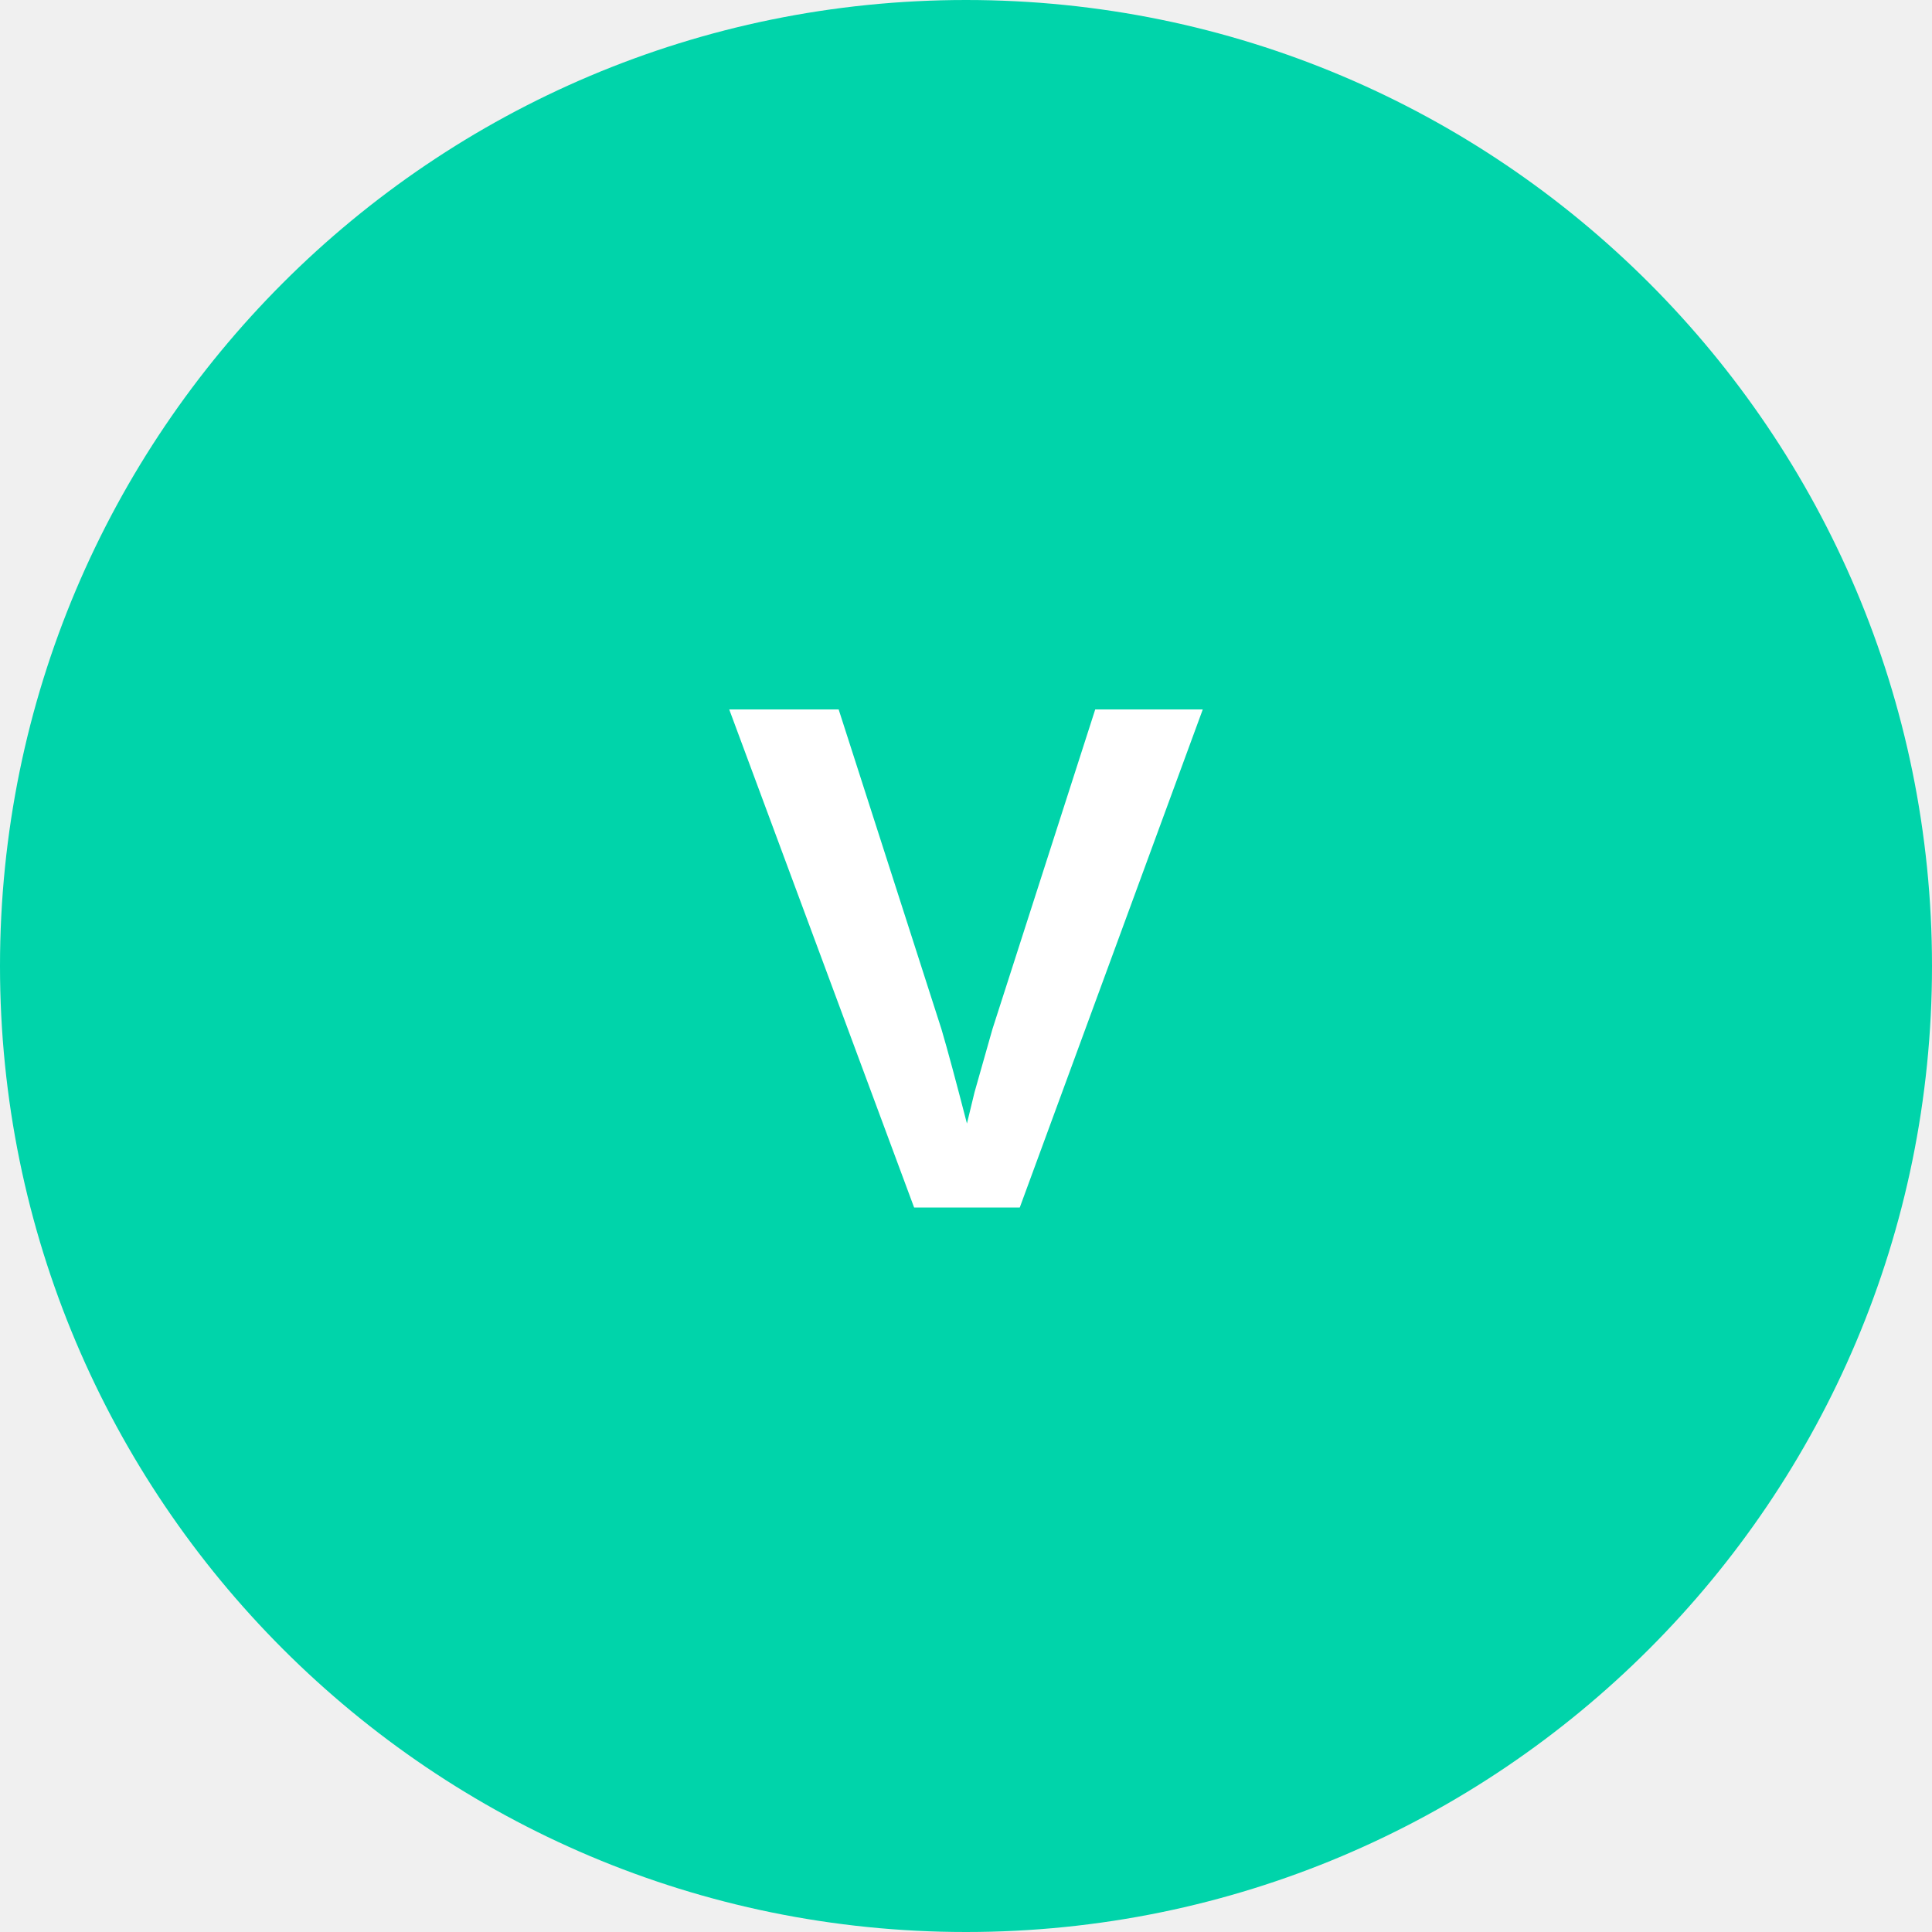
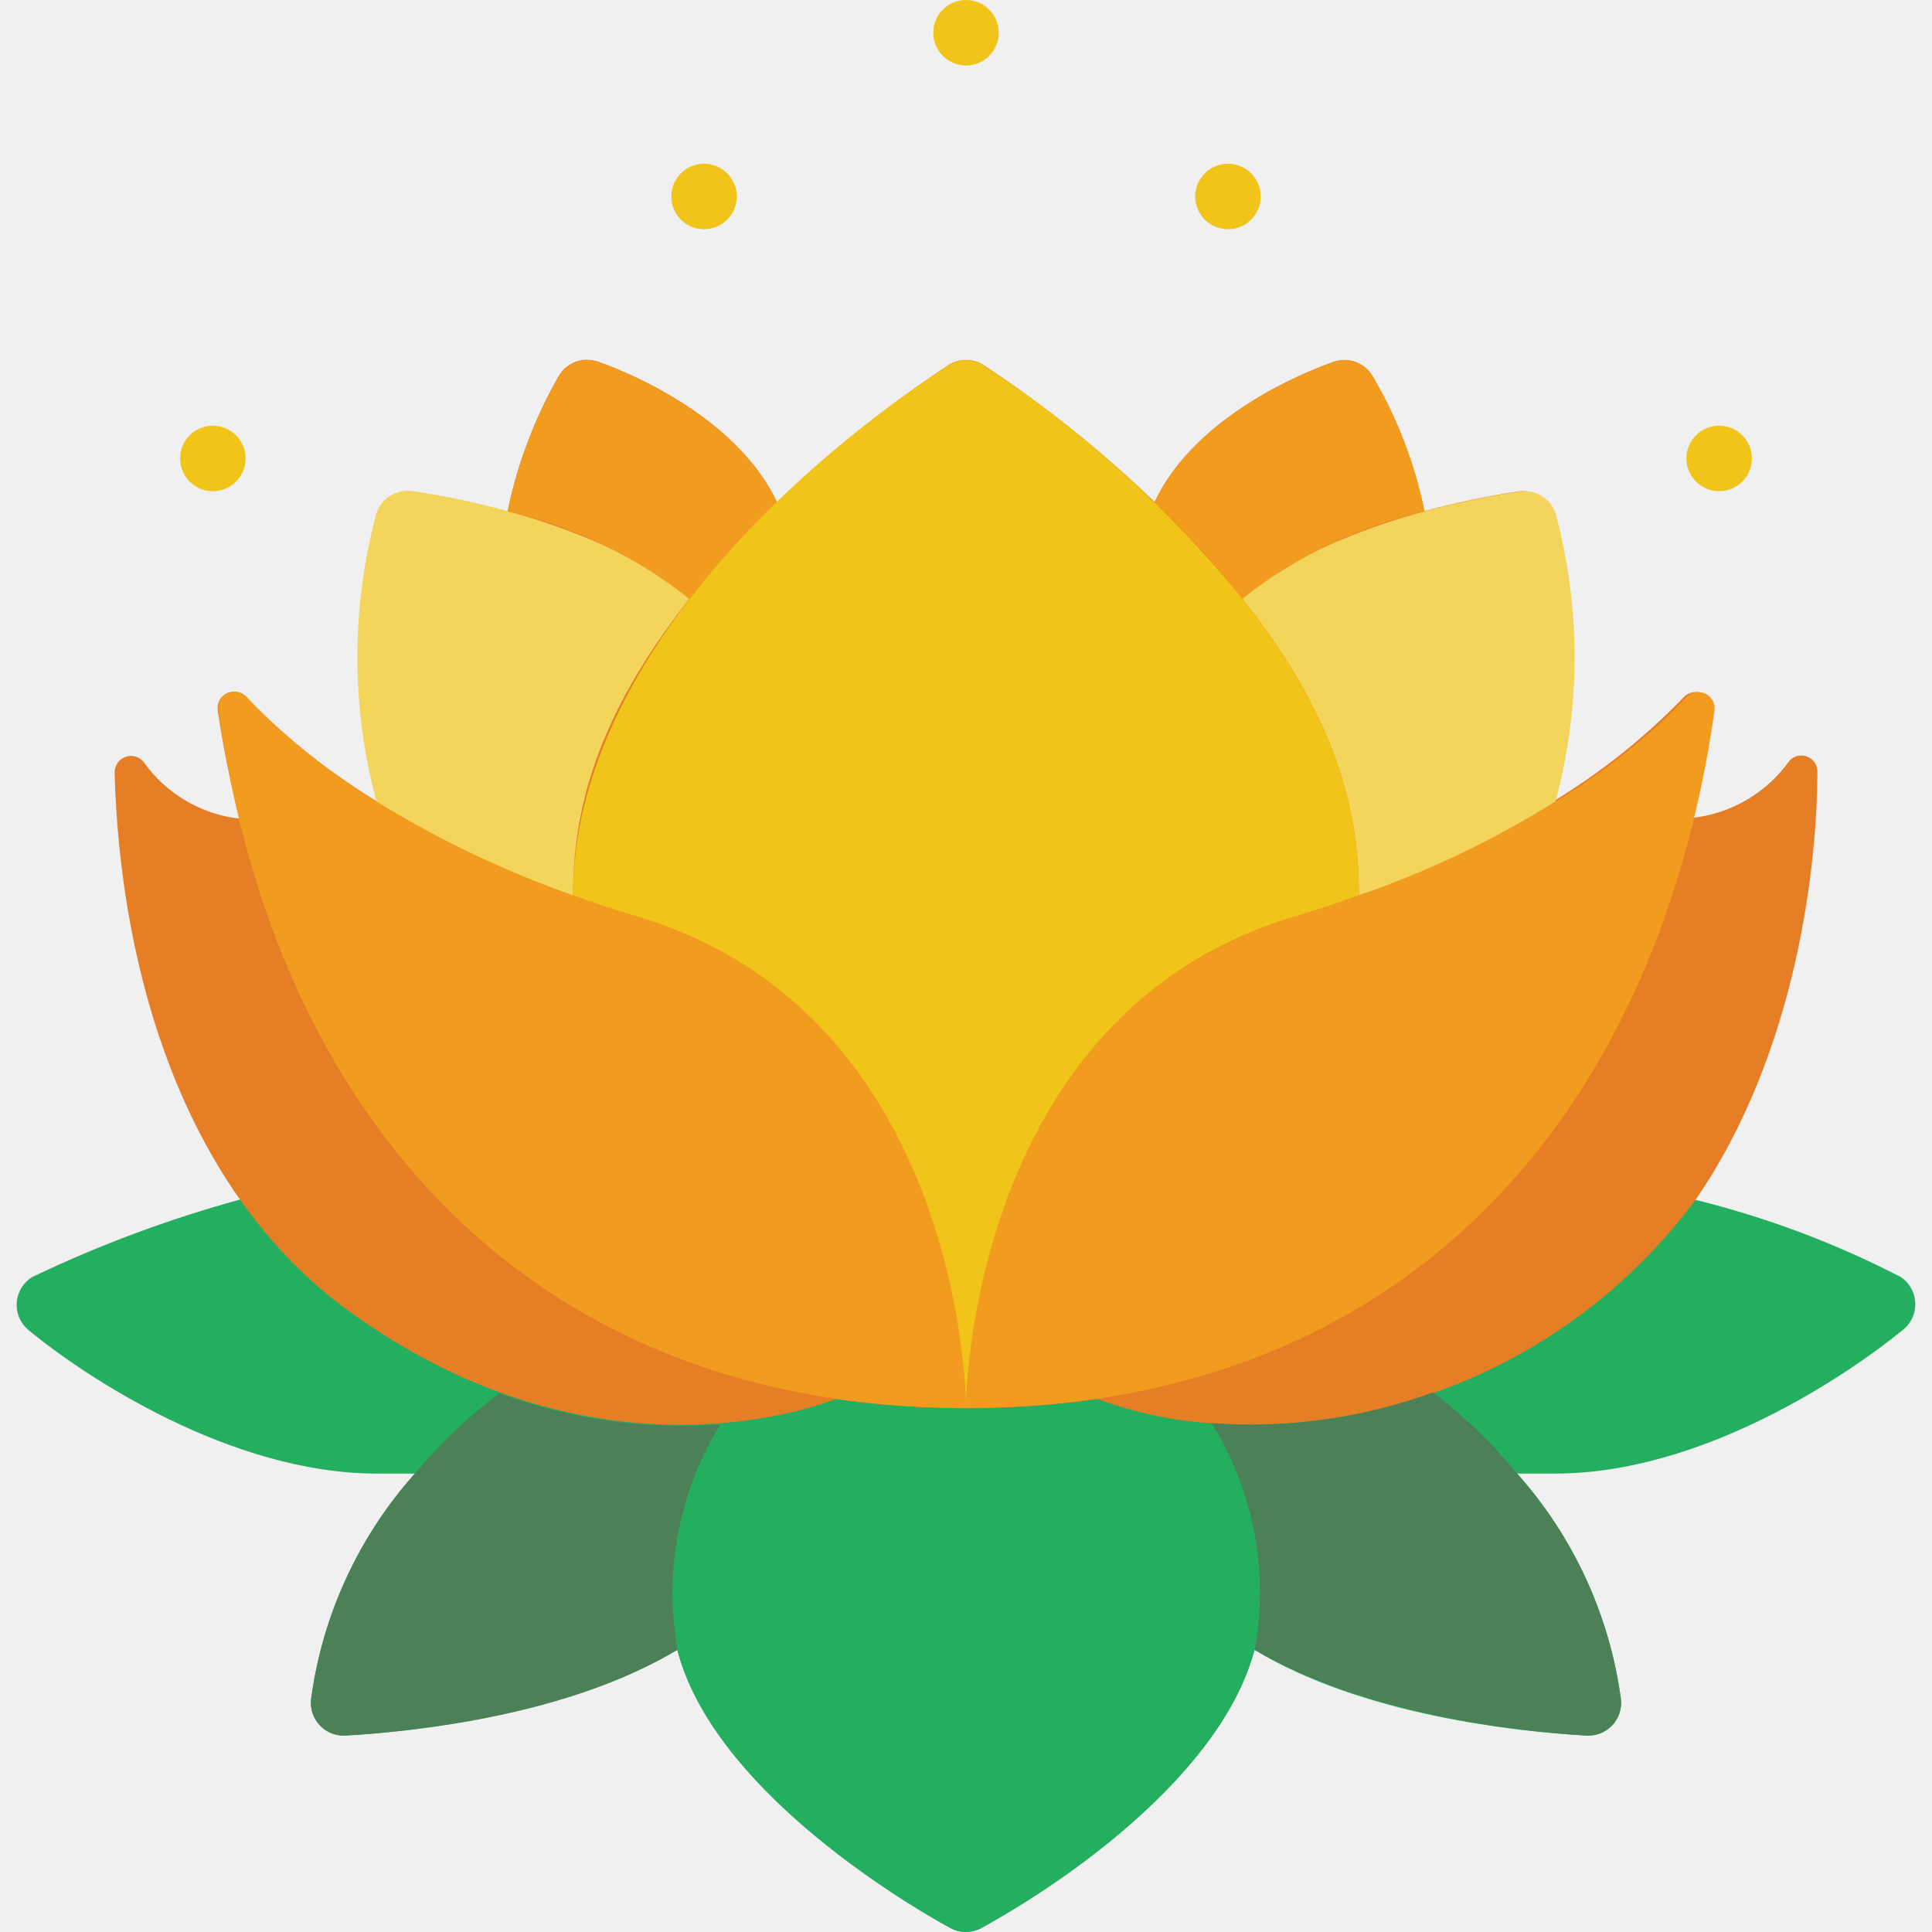
- <svg xmlns="http://www.w3.org/2000/svg" width="32" height="32" viewBox="0 0 32 32">
-   <circle cx="16" cy="16" r="16" fill="#00D4AA" />
-   <text x="16" y="20" text-anchor="middle" fill="white" font-family="Arial, sans-serif" font-size="12" font-weight="bold">V</text>
+ <svg xmlns="http://www.w3.org/2000/svg" height="512" viewBox="0 0 58 59" width="512">
+   <g id="008---Water-Lily" fill="none">
+     <path id="Shape" d="m6.84 36.63c-2.187.598-4.315 1.391-6.36 2.37-.271.169-.445.456-.469.775-.024.318.106.629.349.835 1.74 1.44 6.2 4.39 10.64 4.39h1.17c-1.722 1.928-2.826 4.328-3.17 6.89-.033.294.066.589.27.803.205.214.494.327.79.307 2.1-.12 6.81-.65 10.12-2.62 1.07 4.15 6.66 7.58 8.34 8.5.294.156.646.156.94 0 1.68-.92 7.27-4.35 8.34-8.5 3.31 2 8 2.5 10.12 2.62.299.026.594-.084.803-.299.209-.215.311-.513.277-.811-.345-2.562-1.449-4.961-3.17-6.89h1.17c4.48 0 8.92-3 10.64-4.41.238-.203.367-.505.349-.817-.018-.312-.18-.598-.439-.773-2.005-1.038-4.127-1.833-6.32-2.37z" fill="#24ae5f" />
+     <path id="Shape" d="m54.14 23.24c-.702.986-1.796 1.62-3 1.74.269-1.085.483-2.183.64-3.29.024-.214-.091-.419-.286-.51-.195-.091-.426-.047-.574.11-1.189 1.232-2.534 2.305-4 3.19.78-2.888.78-5.932 0-8.82-.15-.417-.557-.686-1-.66-.984.146-1.959.349-2.92.61-.294-1.452-.828-2.844-1.58-4.12-.242-.417-.746-.601-1.2-.44-1.41.5-4.34 1.88-5.46 4.28-1.608-1.551-3.355-2.95-5.22-4.18-.329-.211-.751-.211-1.08 0-1.866 1.237-3.616 2.639-5.23 4.19-1.13-2.41-4.08-3.81-5.48-4.3-.446-.152-.937.027-1.18.43-.741 1.291-1.271 2.692-1.57 4.15-.953-.263-1.922-.467-2.9-.61-.468-.066-.919.205-1.08.65-.782 2.888-.782 5.932 0 8.82-1.465-.886-2.81-1.958-4-3.19-.146-.165-.383-.215-.584-.123-.2.092-.317.305-.286.523.163 1.115.386 2.22.67 3.31-1.184-.131-2.255-.765-2.94-1.74-.138-.161-.362-.218-.56-.142s-.326.27-.32.482c.17 6.13 2.14 12.76 7.1 16.4 7.83 5.72 14.84 2.73 14.94 2.73 2.653.375 5.347.375 8 0 1.124.417 2.303.667 3.5.74 5.754.37 11.303-2.201 14.74-6.83 3.12-4.53 3.72-10.33 3.72-13.07.004-.206-.122-.392-.314-.466-.192-.074-.411-.019-.546.136z" fill="#e57e25" />
+     <g fill="#f0c419">
+       <circle id="Oval" cx="29" cy="1" r="1" />
+       <circle id="Oval" cx="21" cy="6" r="1" />
+       <circle id="Oval" cx="6" cy="14" r="1" />
+       <circle id="Oval" cx="37" cy="6" r="1" />
+       <circle id="Oval" cx="52" cy="14" r="1" />
+     </g>
+     <path id="Shape" d="m51 21.29c.148-.156.379-.2.574-.11.195.091.31.296.286.51-1.78 12.59-9.64 21.31-22.86 21.31 0 0 0-12 10-15 4.25-1.27 9-3.51 12-6.71z" fill="#f29c1f" />
+     <path id="Shape" d="m29 43c-13.23 0-21.08-8.8-22.83-21.31-.03-.219.086-.431.286-.523.2-.092.438-.042.584.123 3 3.22 7.72 5.44 12 6.71 9.96 3 9.96 15 9.96 15z" fill="#f29c1f" />
+     <path id="Shape" d="m20.55 18.29c-2.82 3.58-3.55 6.42-3.55 9.05-2.096-.737-4.108-1.696-6-2.86-.782-2.888-.782-5.932 0-8.82.158-.453.615-.73 1.09-.66 2.69.39 6.4 1.44 8.46 3.29z" fill="#f3d55b" />
+     <path id="Shape" d="m23.23 15.35c-.956.921-1.851 1.903-2.68 2.94-1.625-1.297-3.522-2.21-5.55-2.67.304-1.455.837-2.853 1.58-4.14.243-.403.734-.582 1.18-.43 1.39.49 4.34 1.89 5.47 4.3z" fill="#f29c1f" />
+     <path id="Shape" d="m47 24.48c-1.886 1.175-3.899 2.135-6 2.86 0-2.65-.74-5.5-3.56-9.06 2.08-1.84 5.77-2.88 8.48-3.27.468-.066.919.205 1.08.65.78 2.888.78 5.932 0 8.82z" fill="#f3d55b" />
+     <path id="Shape" d="m43 15.62c-2.027.466-3.926 1.374-5.56 2.66-.826-1.039-1.721-2.022-2.68-2.94 1.12-2.4 4.05-3.78 5.46-4.28.454-.161.958.023 1.2.44.752 1.276 1.286 2.668 1.58 4.12z" fill="#f29c1f" />
+     <path id="Shape" d="m41 27.34c-.63.23-1.3.45-2 .66-10 3-10 15-10 15s0-12-10-15c-.7-.21-1.37-.43-2-.66 0-6.56 6.05-12.66 11.46-16.18.329-.211.751-.211 1.08 0 2.985 1.951 5.65 4.353 7.9 7.12 2.81 3.55 3.56 6.39 3.56 9.06z" fill="#f0c419" />
+     <path id="Shape" d="m38 49c0 4.06-5 7.94-8.53 9.88-.294.156-.646.156-.94 0-1.68-.92-7.27-4.35-8.34-8.5-.433-2.386.033-4.848 1.31-6.91 1.197-.073 2.376-.322 3.5-.74 2.653.375 5.347.375 8 0 1.124.417 2.303.667 3.5.74.995 1.672 1.514 3.584 1.5 5.53z" fill="#24ae5f" />
+     <path id="Shape" d="m20.19 50.38c-3.31 2-8 2.5-10.12 2.62-.297.023-.589-.088-.796-.303-.207-.215-.307-.511-.274-.807.344-2.562 1.448-4.962 3.17-6.89.763-.913 1.628-1.736 2.58-2.45 2.157.791 4.458 1.115 6.75.95-1.269 2.054-1.736 4.504-1.31 6.88z" fill="#4c8056" />
+     <path id="Shape" d="m49 51.89c.033.294-.066.589-.27.803-.205.214-.494.327-.79.307-2.1-.12-6.81-.65-10.12-2.62.433-2.391-.037-4.857-1.32-6.92 2.295.174 4.6-.147 6.76-.94.95.724 1.812 1.557 2.57 2.48 1.721 1.929 2.825 4.328 3.17 6.89z" fill="#4c8056" />
+   </g>
</svg>
